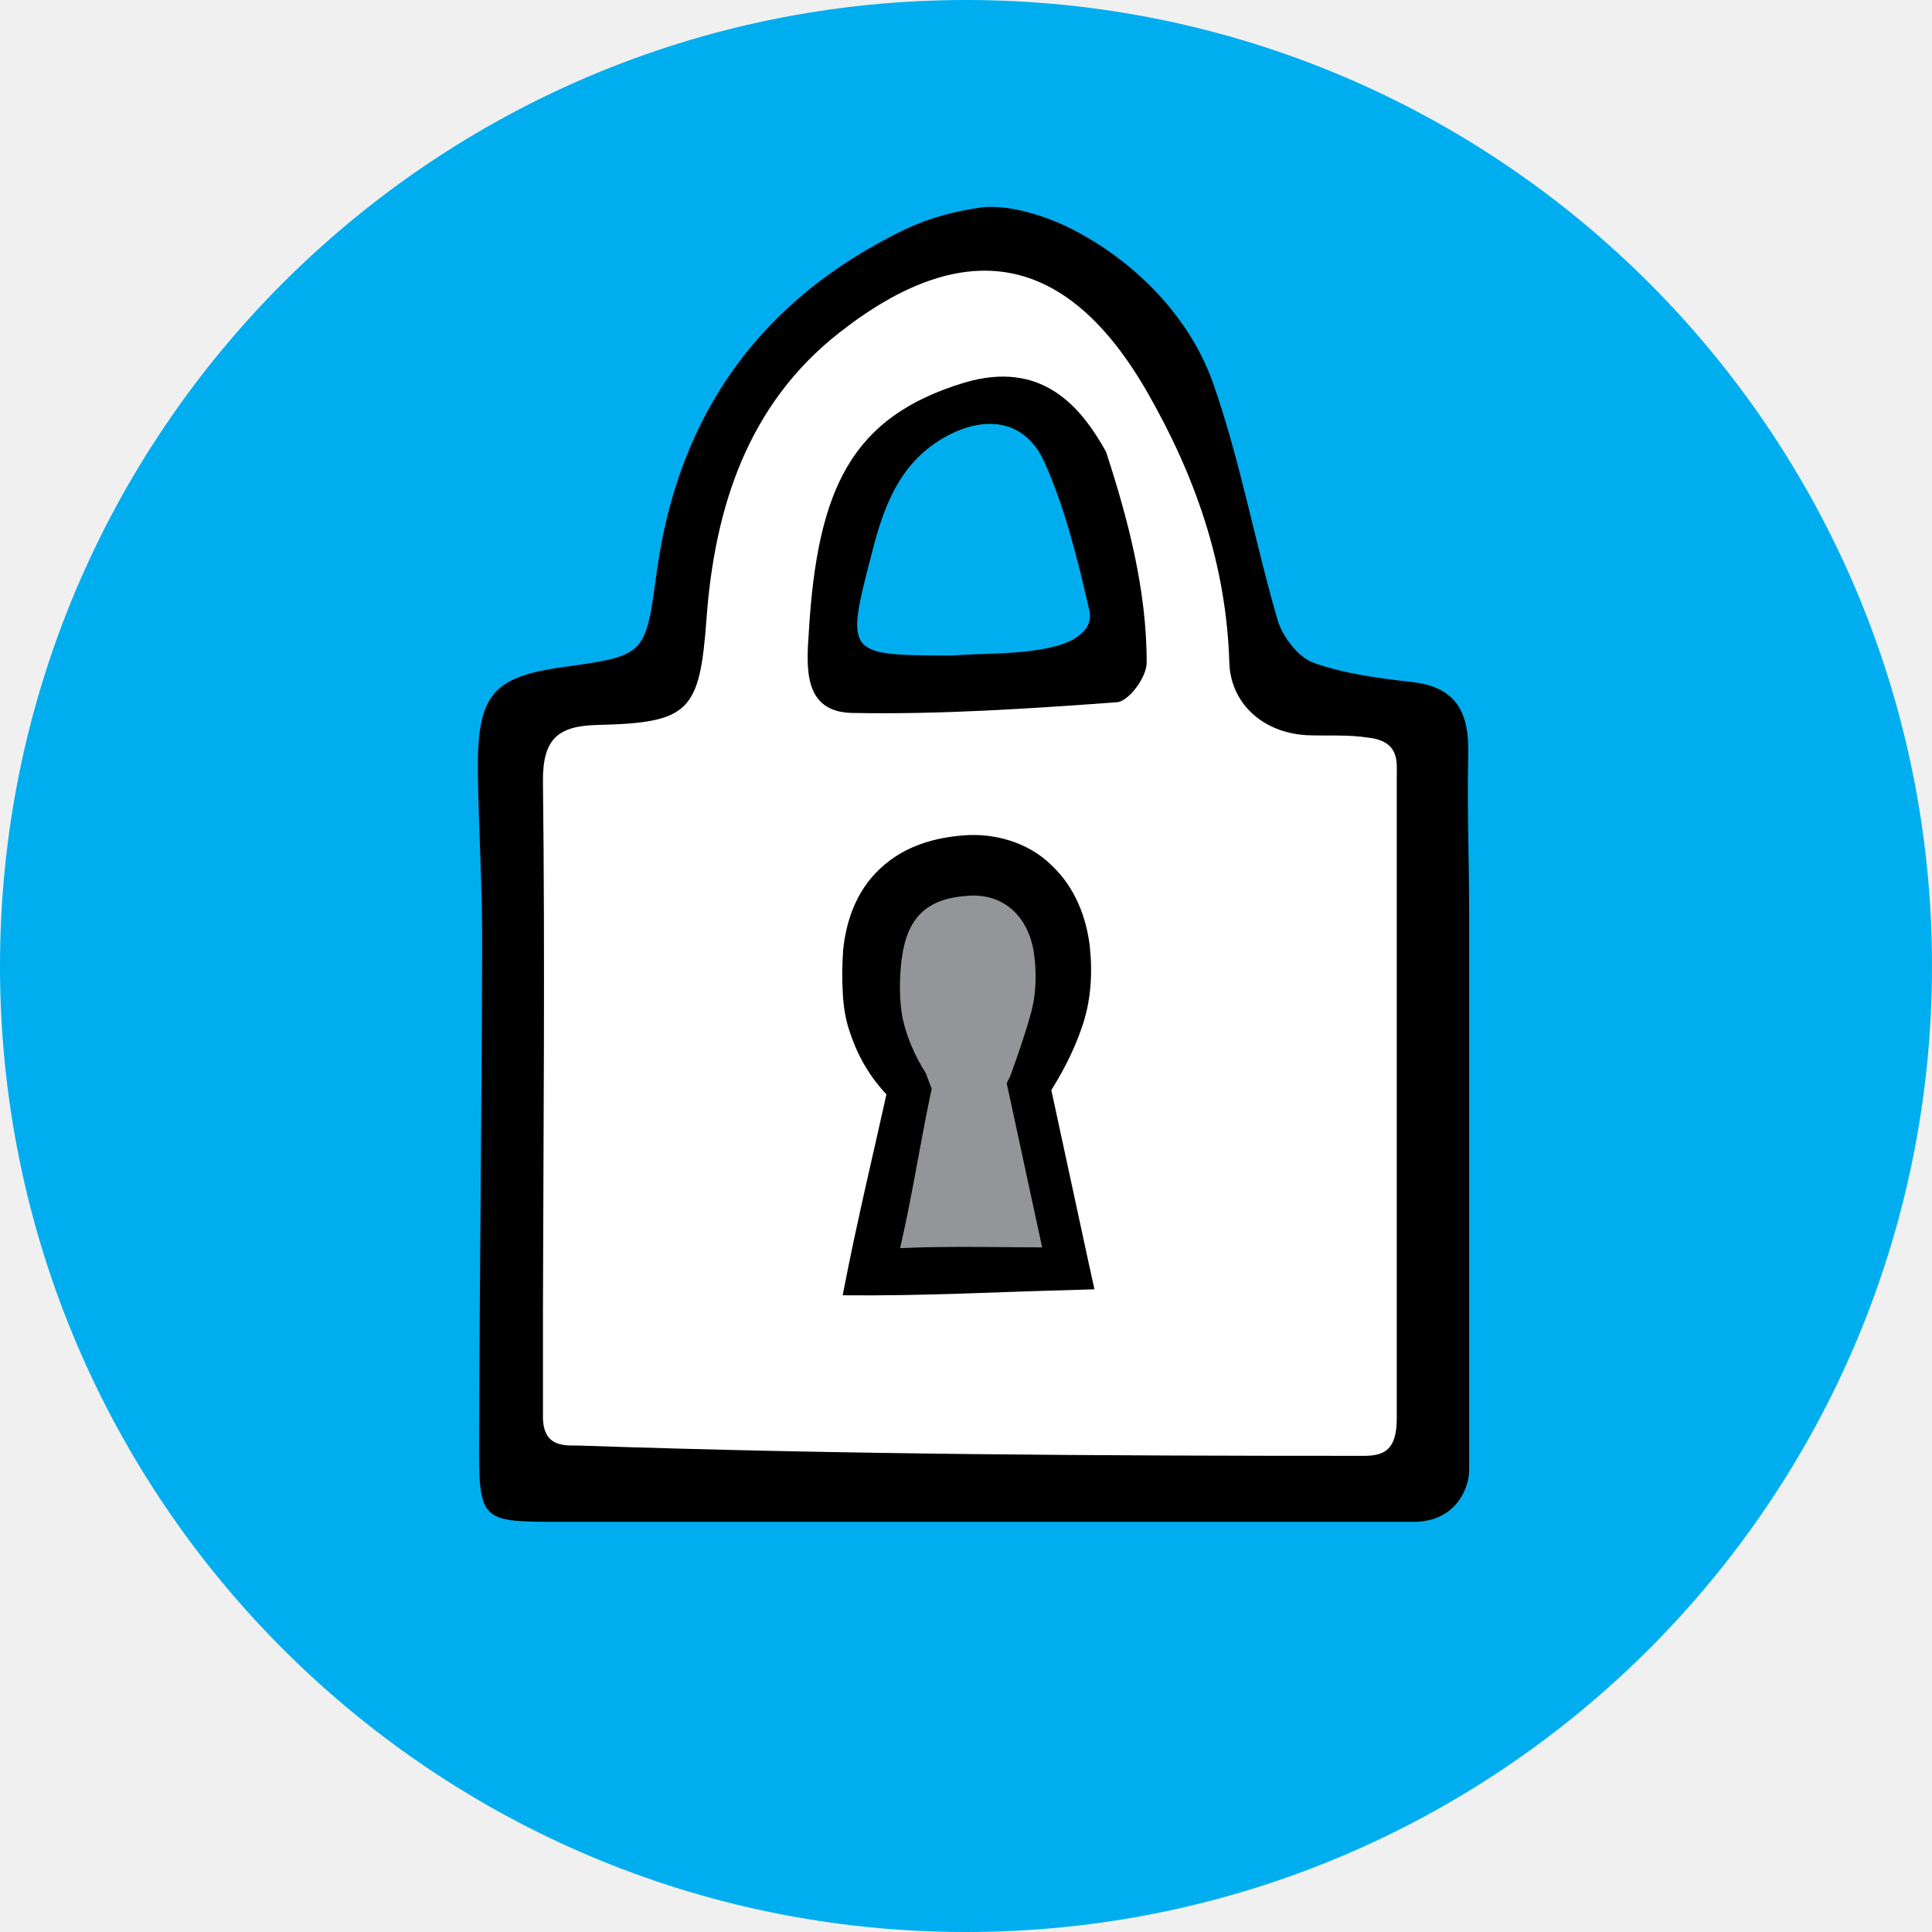
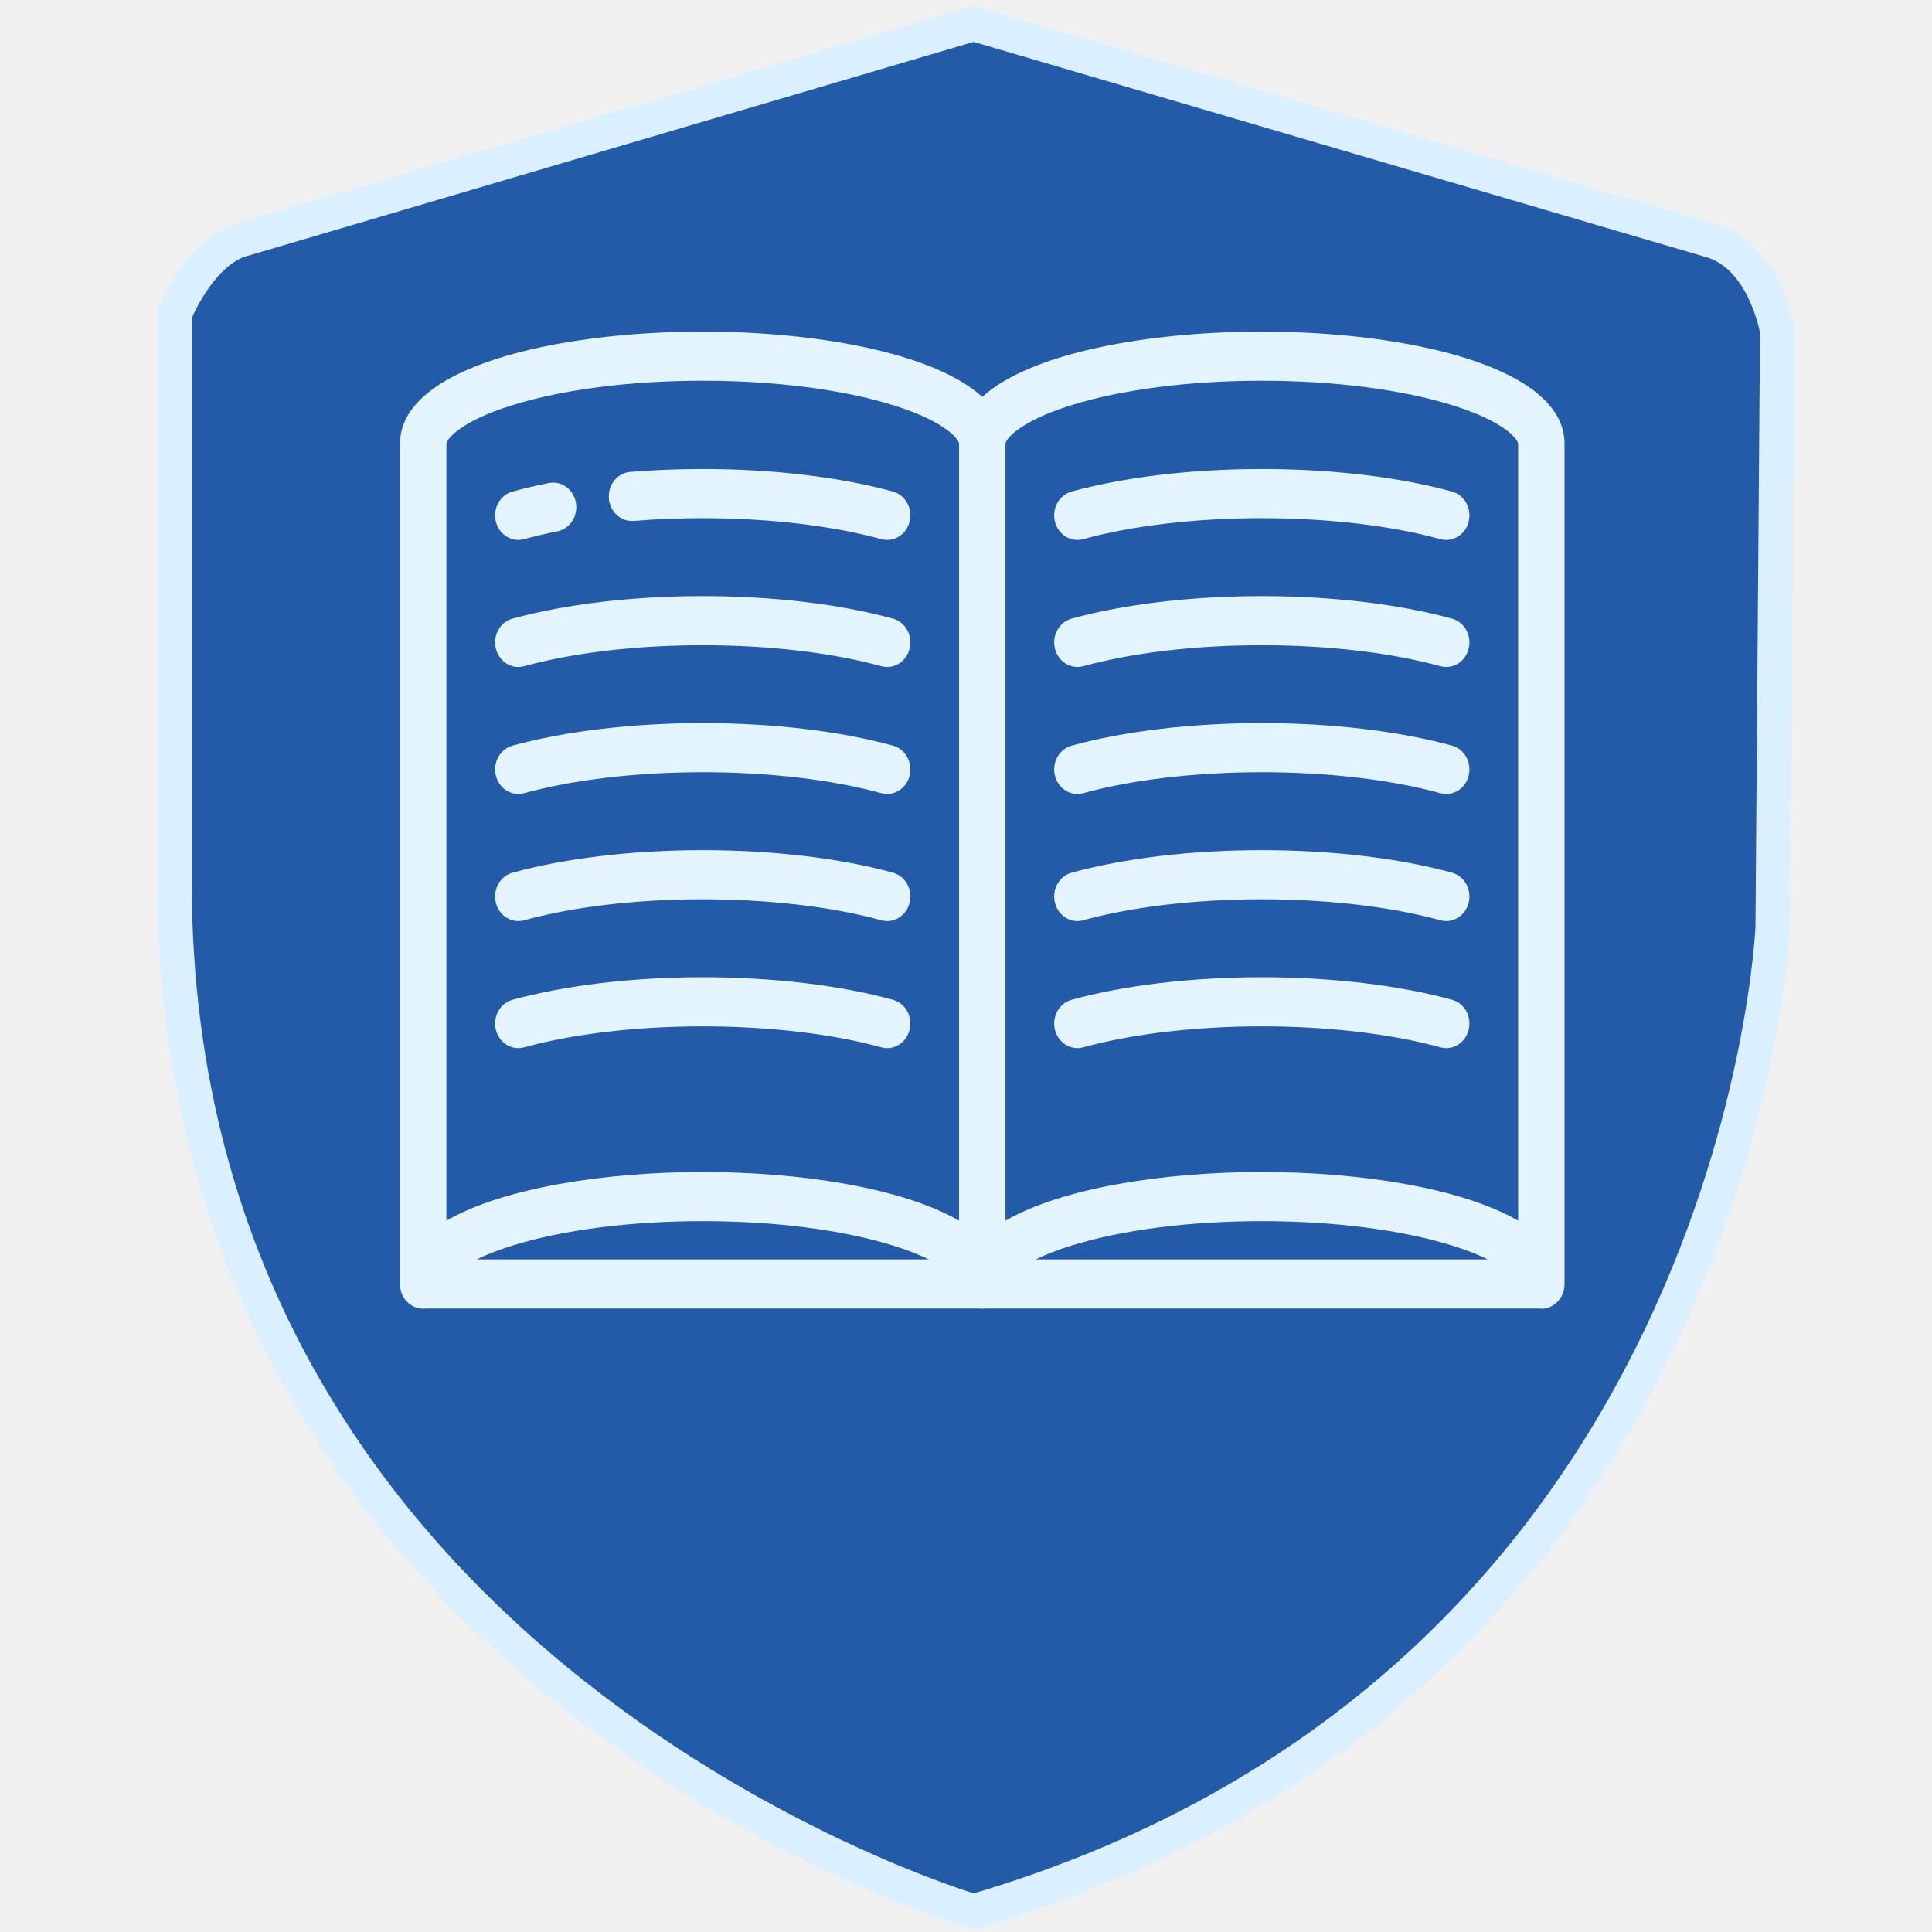
- <svg xmlns="http://www.w3.org/2000/svg" width="48" height="48" viewBox="0 0 48 48" version="1.1" id="svg5">
-   <g id="g124" transform="matrix(1.06383,0,0,1.06383,-33.10639,-16.70213)">
-     <circle id="Background" fill="#00aeef" cx="53.68" cy="38.26" r="22.56" />
-     <path id="LockBackground" fill="#ffffff" d="m 61.2,31.68 -2.02,-5.83 -2.27,-3.61 -2.98,-0.98 -3.95,1.54 -2.47,4.66 -1.17,4.1 -2.78,0.61 -0.2,17.88 21.12,0.34 V 32.46 Z m -4.46,-0.15 -6,-0.12 -0.22,-1.49 1.66,-4.07 2.12,-0.76 1.29,0.15 0.98,1.68 0.8,3.59 z" />
-     <g id="LockBorder">
-       <path d="m 53.63,24.64 c -2.6,0.79 -3.42,2.44 -3.62,5.81 -0.06,0.85 -0.13,1.87 1,1.9 2.06,0.04 4.14,-0.1 6.2,-0.25 0.26,-0.02 0.69,-0.57 0.69,-0.93 0,-1.68 -0.43,-3.33 -0.95,-4.92 -0.58,-1.04 -1.49,-2.16 -3.32,-1.61 z m 2.07,6.17 c -0.76,0.18 -1.57,0.14 -2.36,0.2 -2.48,-0.01 -2.48,0 -1.85,-2.43 0.27,-1.05 0.63,-2.04 1.64,-2.64 0.97,-0.57 1.93,-0.45 2.38,0.55 0.49,1.09 0.78,2.29 1.05,3.46 0.12,0.54 -0.51,0.78 -0.86,0.86 z" id="path114" />
-       <path d="m 65.43,37 c 0,-1.23 -0.05,-2.46 -0.02,-3.69 0.02,-0.95 -0.26,-1.56 -1.3,-1.68 -0.78,-0.09 -1.58,-0.19 -2.31,-0.45 -0.36,-0.13 -0.72,-0.6 -0.84,-0.99 -0.54,-1.85 -0.88,-3.76 -1.52,-5.57 -0.61,-1.7 -2.04,-2.97 -3.41,-3.63 0,0 -1.06,-0.53 -1.96,-0.45 -0.66,0.09 -1.25,0.25 -1.82,0.52 -3.35,1.62 -5.28,4.29 -5.79,7.98 -0.27,1.96 -0.24,1.97 -2.2,2.24 -1.64,0.23 -2,0.65 -1.98,2.45 0.02,1.39 0.11,2.77 0.1,4.16 -0.01,3.81 -0.06,7.61 -0.07,11.42 -0.01,1.93 0.02,1.93 1.88,1.93 6.65,0 13.3,0 19.95,0 1,0 1.29,-0.82 1.29,-1.19 0,-4.44 0,-8.74 0,-13.05 z m -1.69,-3.2 c 0,5.1 0,9.76 0,15.03 0,0.73 -0.29,0.87 -0.77,0.87 -6.15,0 -12.17,-0.03 -18.32,-0.24 -0.28,-0.01 -0.85,0.08 -0.85,-0.67 0,-0.87 0,-1.66 0,-2.45 0.01,-4.13 0.05,-8.25 0,-12.38 -0.01,-1.01 0.35,-1.31 1.29,-1.33 2.14,-0.05 2.37,-0.32 2.53,-2.48 0.19,-2.61 0.97,-5.01 3.1,-6.68 2.93,-2.3 5.32,-1.88 7.2,1.4 1.11,1.94 1.84,4 1.91,6.31 0.03,0.92 0.75,1.63 1.81,1.69 0.48,0.02 0.95,-0.02 1.46,0.06 0.71,0.09 0.64,0.58 0.64,0.87 z" id="path116" />
-     </g>
-     <g id="LockKeyhole">
-       <path fill="#939598" d="m 51.47,45.4 4.61,-0.07 -0.92,-4.26 c 0,0 0.66,-1.29 0.76,-2.06 0.27,-2.07 -0.84,-3.22 -2.31,-3.09 -1.46,0.14 -2.27,1 -2.14,3.07 0.08,1.24 0.9,2.11 0.9,2.11 z" id="path119" />
-       <path d="m 52.14,44.85 c 1.21,-0.06 2.52,-0.01 3.93,-0.02 l -0.48,0.61 v 0 L 54.67,41.18 54.63,41 54.71,40.84 v 0 c 0.18,-0.49 0.36,-1.02 0.49,-1.49 0.12,-0.44 0.13,-0.92 0.07,-1.37 -0.13,-0.91 -0.74,-1.42 -1.54,-1.36 -0.96,0.06 -1.42,0.5 -1.55,1.46 -0.06,0.47 -0.06,0.99 0.02,1.4 0.09,0.43 0.3,0.91 0.54,1.28 v 0 l 0.14,0.37 -0.02,0.08 c -0.27,1.3 -0.46,2.54 -0.72,3.64 z m -1.34,1.1 c 0.34,-1.77 0.74,-3.4 1.08,-4.96 L 52,41.44 v 0 c -0.49,-0.47 -0.82,-0.99 -1.03,-1.63 -0.11,-0.3 -0.16,-0.67 -0.17,-0.97 -0.02,-0.3 -0.01,-0.62 0.01,-0.94 0.06,-0.63 0.28,-1.37 0.86,-1.91 0.58,-0.55 1.31,-0.73 1.95,-0.78 0.7,-0.06 1.5,0.15 2.05,0.69 0.56,0.52 0.82,1.23 0.9,1.89 0.07,0.65 0.03,1.3 -0.19,1.92 -0.2,0.58 -0.47,1.08 -0.79,1.58 v 0 l 0.04,-0.33 0.92,4.26 v 0 l 0.13,0.59 -0.62,0.02 c -1.63,0.04 -3.4,0.14 -5.26,0.12 z" id="path121" />
+ <svg xmlns="http://www.w3.org/2000/svg" width="48" height="48" viewBox="0 0 12.7 12.7" version="1.1" id="svg911">
+   <defs id="defs908" />
+   <g id="layer3" style="display:inline">
+     <path style="fill:#245ba9;fill-opacity:1;stroke:#daefff;stroke-width:0.227;stroke-linecap:butt;stroke-linejoin:round;stroke-miterlimit:4;stroke-dasharray:none;stroke-opacity:1;paint-order:normal" d="M 6.4,0.157 1.566,1.582 C 1.297,1.683 1.147,2.068 1.147,2.068 v 3.729 c 0,5.228 5.253,6.768 5.253,6.768 5.053,-1.483 5.253,-6.471 5.253,-6.471 l 0.03,-3.917 c 0,0 -0.08,-0.491 -0.434,-0.595 z" id="path3521" />
+   </g>
+   <g id="layer5" style="display:inline">
+     <g id="g23009" transform="matrix(0.01524894,0,0,0.01614942,2.629452,1.337892)" style="display:inline;fill:#e4f4ff;fill-opacity:1;stroke-width:1.005;stroke-miterlimit:4;stroke-dasharray:none">
+       <g id="g22942" style="fill:#e4f4ff;fill-opacity:1;stroke-width:1.005;stroke-miterlimit:4;stroke-dasharray:none">
+         <g id="g22940" style="fill:#e4f4ff;fill-opacity:1;stroke-width:1.005;stroke-miterlimit:4;stroke-dasharray:none">
+           <g id="g22938" style="fill:#e4f4ff;fill-opacity:1;stroke-width:1.005;stroke-miterlimit:4;stroke-dasharray:none">
+             <path d="m 371.5,52.138 c -48.289,0 -99.403,8.434 -120.5,26.564 C 229.903,60.571 178.789,52.138 130.5,52.138 67.647,52.138 0,66.424 0,97.786 v 342 0.074 c 0,5.523 4.477,10 10,10 0.394,0 0.781,-0.029 1.163,-0.074 h 238.669 c 0.052,0.006 0.103,0.017 0.155,0.023 0.333,0.033 0.67,0.051 1.012,0.051 0.342,0 0.679,-0.018 1.012,-0.051 0.053,-0.005 0.103,-0.017 0.156,-0.023 h 238.669 c 0.382,0.044 0.769,0.074 1.163,0.074 5.523,0 10,-4.477 10,-10 0,-0.012 0,-0.023 0,-0.035 0,-0.013 0,-0.026 0,-0.039 v -342 C 502,66.424 434.353,52.138 371.5,52.138 Z M 33.073,429.786 c 3.882,-1.808 8.834,-3.706 15.136,-5.566 21.855,-6.454 51.08,-10.008 82.291,-10.008 31.211,0 60.436,3.554 82.291,10.008 6.302,1.86 11.253,3.758 15.136,5.566 z M 241,414.023 c -24.733,-13.481 -68.702,-19.811 -110.5,-19.811 -41.798,0 -85.767,6.33 -110.5,19.811 V 97.786 c 0,-1.448 5.006,-8.777 28.13,-15.618 21.864,-6.468 51.117,-10.03 82.37,-10.03 31.253,0 60.506,3.562 82.37,10.03 23.124,6.842 28.13,14.17 28.13,15.618 z m 33.073,15.763 c 3.882,-1.808 8.834,-3.706 15.136,-5.566 21.855,-6.454 51.08,-10.008 82.291,-10.008 31.211,0 60.436,3.554 82.291,10.008 6.302,1.86 11.253,3.758 15.136,5.566 z M 482,414.023 c -24.733,-13.481 -68.702,-19.811 -110.5,-19.811 -41.798,0 -85.767,6.33 -110.5,19.811 V 97.786 c 0,-1.448 5.006,-8.777 28.13,-15.618 21.864,-6.468 51.117,-10.03 82.37,-10.03 31.253,0 60.506,3.562 82.37,10.03 23.124,6.842 28.13,14.17 28.13,15.618 z" id="path22914" style="fill:#e4f4ff;fill-opacity:1;stroke-width:1.005;stroke-miterlimit:4;stroke-dasharray:none" />
+             <path d="m 100.77,129.187 c 9.651,-0.745 19.653,-1.123 29.73,-1.123 28.459,0 55.799,3.033 76.984,8.54 0.843,0.219 1.689,0.324 2.522,0.324 4.444,0 8.501,-2.985 9.671,-7.487 1.39,-5.345 -1.817,-10.805 -7.163,-12.194 -22.781,-5.922 -51.908,-9.183 -82.016,-9.183 -10.588,0 -21.109,0.397 -31.27,1.182 -5.506,0.425 -9.626,5.233 -9.201,10.74 0.428,5.506 5.243,9.636 10.743,9.201 z" id="path22916" style="display:inline;fill:#e4f4ff;fill-opacity:1;stroke-width:1.005;stroke-miterlimit:4;stroke-dasharray:none" />
+             <path d="m 50.993,136.929 c 0.833,0 1.679,-0.105 2.522,-0.324 4.476,-1.164 9.297,-2.232 14.331,-3.178 5.428,-1.02 9.001,-6.247 7.982,-11.674 -1.02,-5.428 -6.248,-9.003 -11.674,-7.982 -5.481,1.03 -10.753,2.2 -15.669,3.477 -5.346,1.389 -8.553,6.849 -7.164,12.194 1.171,4.5 5.228,7.487 9.672,7.487 z" id="path22918" style="display:inline;fill:#e4f4ff;fill-opacity:1;stroke-width:1.005;stroke-miterlimit:4;stroke-dasharray:none" />
+             <path d="m 212.516,168.969 c -22.779,-5.922 -51.906,-9.183 -82.016,-9.183 -30.11,0 -59.237,3.261 -82.016,9.183 -5.345,1.39 -8.552,6.849 -7.162,12.194 1.39,5.345 6.85,8.551 12.194,7.162 21.183,-5.507 48.523,-8.54 76.984,-8.54 28.461,0 55.801,3.033 76.984,8.54 0.844,0.219 1.69,0.324 2.523,0.324 4.444,0 8.501,-2.985 9.671,-7.486 1.39,-5.345 -1.817,-10.804 -7.162,-12.194 z" id="path22920" style="display:inline;fill:#e4f4ff;fill-opacity:1;stroke-width:1.005;stroke-miterlimit:4;stroke-dasharray:none" />
+             <path d="m 212.516,220.664 c -22.779,-5.922 -51.906,-9.183 -82.016,-9.183 -30.11,0 -59.237,3.261 -82.016,9.183 -5.345,1.39 -8.552,6.849 -7.162,12.194 1.39,5.345 6.85,8.551 12.194,7.162 21.183,-5.507 48.523,-8.54 76.984,-8.54 28.461,0 55.801,3.033 76.984,8.54 0.844,0.219 1.69,0.324 2.523,0.324 4.444,0 8.501,-2.985 9.671,-7.486 1.39,-5.345 -1.817,-10.804 -7.162,-12.194 z" id="path22922" style="display:inline;fill:#e4f4ff;fill-opacity:1;stroke-width:1.005;stroke-miterlimit:4;stroke-dasharray:none" />
+             <path d="m 53.515,291.743 c 21.186,-5.507 48.525,-8.54 76.984,-8.54 28.459,0 55.799,3.033 76.984,8.54 0.843,0.219 1.689,0.324 2.522,0.324 4.444,0 8.501,-2.985 9.671,-7.487 1.392,-5.346 -1.815,-10.805 -7.16,-12.194 -22.781,-5.922 -51.908,-9.183 -82.016,-9.183 -30.108,0 -59.235,3.261 -82.016,9.183 -5.345,1.389 -8.552,6.849 -7.163,12.194 1.389,5.345 6.85,8.553 12.194,7.163 z" id="path22924" style="display:inline;fill:#e4f4ff;fill-opacity:1;stroke-width:1.005;stroke-miterlimit:4;stroke-dasharray:none" />
+             <path d="m 212.516,324.109 c -22.779,-5.922 -51.906,-9.183 -82.016,-9.183 -30.11,0 -59.237,3.261 -82.016,9.183 -5.345,1.39 -8.552,6.849 -7.162,12.194 1.39,5.345 6.85,8.552 12.194,7.162 21.183,-5.507 48.523,-8.54 76.984,-8.54 28.461,0 55.801,3.033 76.984,8.54 0.844,0.219 1.69,0.324 2.523,0.324 4.444,0 8.501,-2.985 9.671,-7.486 1.39,-5.345 -1.817,-10.806 -7.162,-12.194 z" id="path22926" style="display:inline;fill:#e4f4ff;fill-opacity:1;stroke-width:1.005;stroke-miterlimit:4;stroke-dasharray:none" />
+             <path d="m 294.516,136.604 c 21.186,-5.507 48.525,-8.54 76.984,-8.54 28.459,0 55.799,3.033 76.984,8.54 0.843,0.219 1.689,0.324 2.522,0.324 4.444,0 8.501,-2.985 9.671,-7.487 1.39,-5.345 -1.817,-10.805 -7.163,-12.194 -22.781,-5.922 -51.908,-9.183 -82.016,-9.183 -30.108,0 -59.235,3.261 -82.016,9.183 -5.345,1.389 -8.552,6.849 -7.163,12.194 1.392,5.345 6.852,8.553 12.197,7.163 z" id="path22928" style="display:inline;fill:#e4f4ff;fill-opacity:1;stroke-width:1.005;stroke-miterlimit:4;stroke-dasharray:none" />
+             <path d="m 453.516,168.971 c -22.779,-5.922 -51.906,-9.183 -82.016,-9.183 -30.11,0 -59.237,3.261 -82.016,9.183 -5.345,1.39 -8.552,6.849 -7.162,12.194 1.39,5.345 6.849,8.551 12.194,7.162 21.183,-5.507 48.523,-8.54 76.984,-8.54 28.461,0 55.801,3.033 76.984,8.54 0.844,0.219 1.69,0.324 2.523,0.324 4.444,0 8.501,-2.985 9.671,-7.486 1.39,-5.345 -1.817,-10.806 -7.162,-12.194 z" id="path22930" style="display:inline;fill:#e4f4ff;fill-opacity:1;stroke-width:1.005;stroke-miterlimit:4;stroke-dasharray:none" />
+             <path d="m 453.516,220.664 c -22.779,-5.922 -51.906,-9.183 -82.016,-9.183 -30.11,0 -59.237,3.261 -82.016,9.183 -5.345,1.39 -8.552,6.849 -7.162,12.194 1.39,5.345 6.849,8.552 12.194,7.162 21.183,-5.507 48.523,-8.54 76.984,-8.54 28.461,0 55.801,3.033 76.984,8.54 0.844,0.219 1.69,0.324 2.523,0.324 4.444,0 8.501,-2.985 9.671,-7.486 1.39,-5.345 -1.817,-10.804 -7.162,-12.194 z" id="path22932" style="display:inline;fill:#e4f4ff;fill-opacity:1;stroke-width:1.005;stroke-miterlimit:4;stroke-dasharray:none" />
+             <path d="m 294.515,291.743 c 21.186,-5.507 48.525,-8.54 76.984,-8.54 28.459,0 55.799,3.033 76.984,8.54 0.843,0.219 1.689,0.324 2.522,0.324 4.444,0 8.501,-2.985 9.671,-7.487 1.392,-5.346 -1.815,-10.805 -7.16,-12.194 -22.781,-5.922 -51.908,-9.183 -82.016,-9.183 -30.108,0 -59.235,3.261 -82.016,9.183 -5.345,1.389 -8.552,6.849 -7.163,12.194 1.389,5.345 6.849,8.553 12.194,7.163 z" id="path22934" style="display:inline;fill:#e4f4ff;fill-opacity:1;stroke-width:1.005;stroke-miterlimit:4;stroke-dasharray:none" />
+             <path d="m 453.516,324.109 c -22.779,-5.922 -51.906,-9.183 -82.016,-9.183 -30.11,0 -59.237,3.261 -82.016,9.183 -5.345,1.39 -8.552,6.849 -7.162,12.194 1.39,5.345 6.849,8.552 12.194,7.162 21.183,-5.507 48.523,-8.54 76.984,-8.54 28.461,0 55.801,3.033 76.984,8.54 0.844,0.219 1.69,0.324 2.523,0.324 4.444,0 8.501,-2.985 9.671,-7.486 1.39,-5.345 -1.817,-10.806 -7.162,-12.194 z" id="path22936" style="display:inline;fill:#e4f4ff;fill-opacity:1;stroke-width:1.005;stroke-miterlimit:4;stroke-dasharray:none" />
+           </g>
+         </g>
+       </g>
+       <g id="g22944" style="fill:#e4f4ff;fill-opacity:1;stroke-width:1.005;stroke-miterlimit:4;stroke-dasharray:none">
+ </g>
+       <g id="g22946" style="fill:#e4f4ff;fill-opacity:1;stroke-width:1.005;stroke-miterlimit:4;stroke-dasharray:none">
+ </g>
+       <g id="g22948" style="fill:#e4f4ff;fill-opacity:1;stroke-width:1.005;stroke-miterlimit:4;stroke-dasharray:none">
+ </g>
+       <g id="g22950" style="fill:#e4f4ff;fill-opacity:1;stroke-width:1.005;stroke-miterlimit:4;stroke-dasharray:none">
+ </g>
+       <g id="g22952" style="fill:#e4f4ff;fill-opacity:1;stroke-width:1.005;stroke-miterlimit:4;stroke-dasharray:none">
+ </g>
+       <g id="g22954" style="fill:#e4f4ff;fill-opacity:1;stroke-width:1.005;stroke-miterlimit:4;stroke-dasharray:none">
+ </g>
+       <g id="g22956" style="fill:#e4f4ff;fill-opacity:1;stroke-width:1.005;stroke-miterlimit:4;stroke-dasharray:none">
+ </g>
+       <g id="g22958" style="fill:#e4f4ff;fill-opacity:1;stroke-width:1.005;stroke-miterlimit:4;stroke-dasharray:none">
+ </g>
+       <g id="g22960" style="fill:#e4f4ff;fill-opacity:1;stroke-width:1.005;stroke-miterlimit:4;stroke-dasharray:none">
+ </g>
+       <g id="g22962" style="fill:#e4f4ff;fill-opacity:1;stroke-width:1.005;stroke-miterlimit:4;stroke-dasharray:none">
+ </g>
+       <g id="g22964" style="fill:#e4f4ff;fill-opacity:1;stroke-width:1.005;stroke-miterlimit:4;stroke-dasharray:none">
+ </g>
+       <g id="g22966" style="fill:#e4f4ff;fill-opacity:1;stroke-width:1.005;stroke-miterlimit:4;stroke-dasharray:none">
+ </g>
+       <g id="g22968" style="fill:#e4f4ff;fill-opacity:1;stroke-width:1.005;stroke-miterlimit:4;stroke-dasharray:none">
+ </g>
+       <g id="g22970" style="fill:#e4f4ff;fill-opacity:1;stroke-width:1.005;stroke-miterlimit:4;stroke-dasharray:none">
+ </g>
+       <g id="g22972" style="fill:#e4f4ff;fill-opacity:1;stroke-width:1.005;stroke-miterlimit:4;stroke-dasharray:none">
+ </g>
    </g>
  </g>
</svg>
